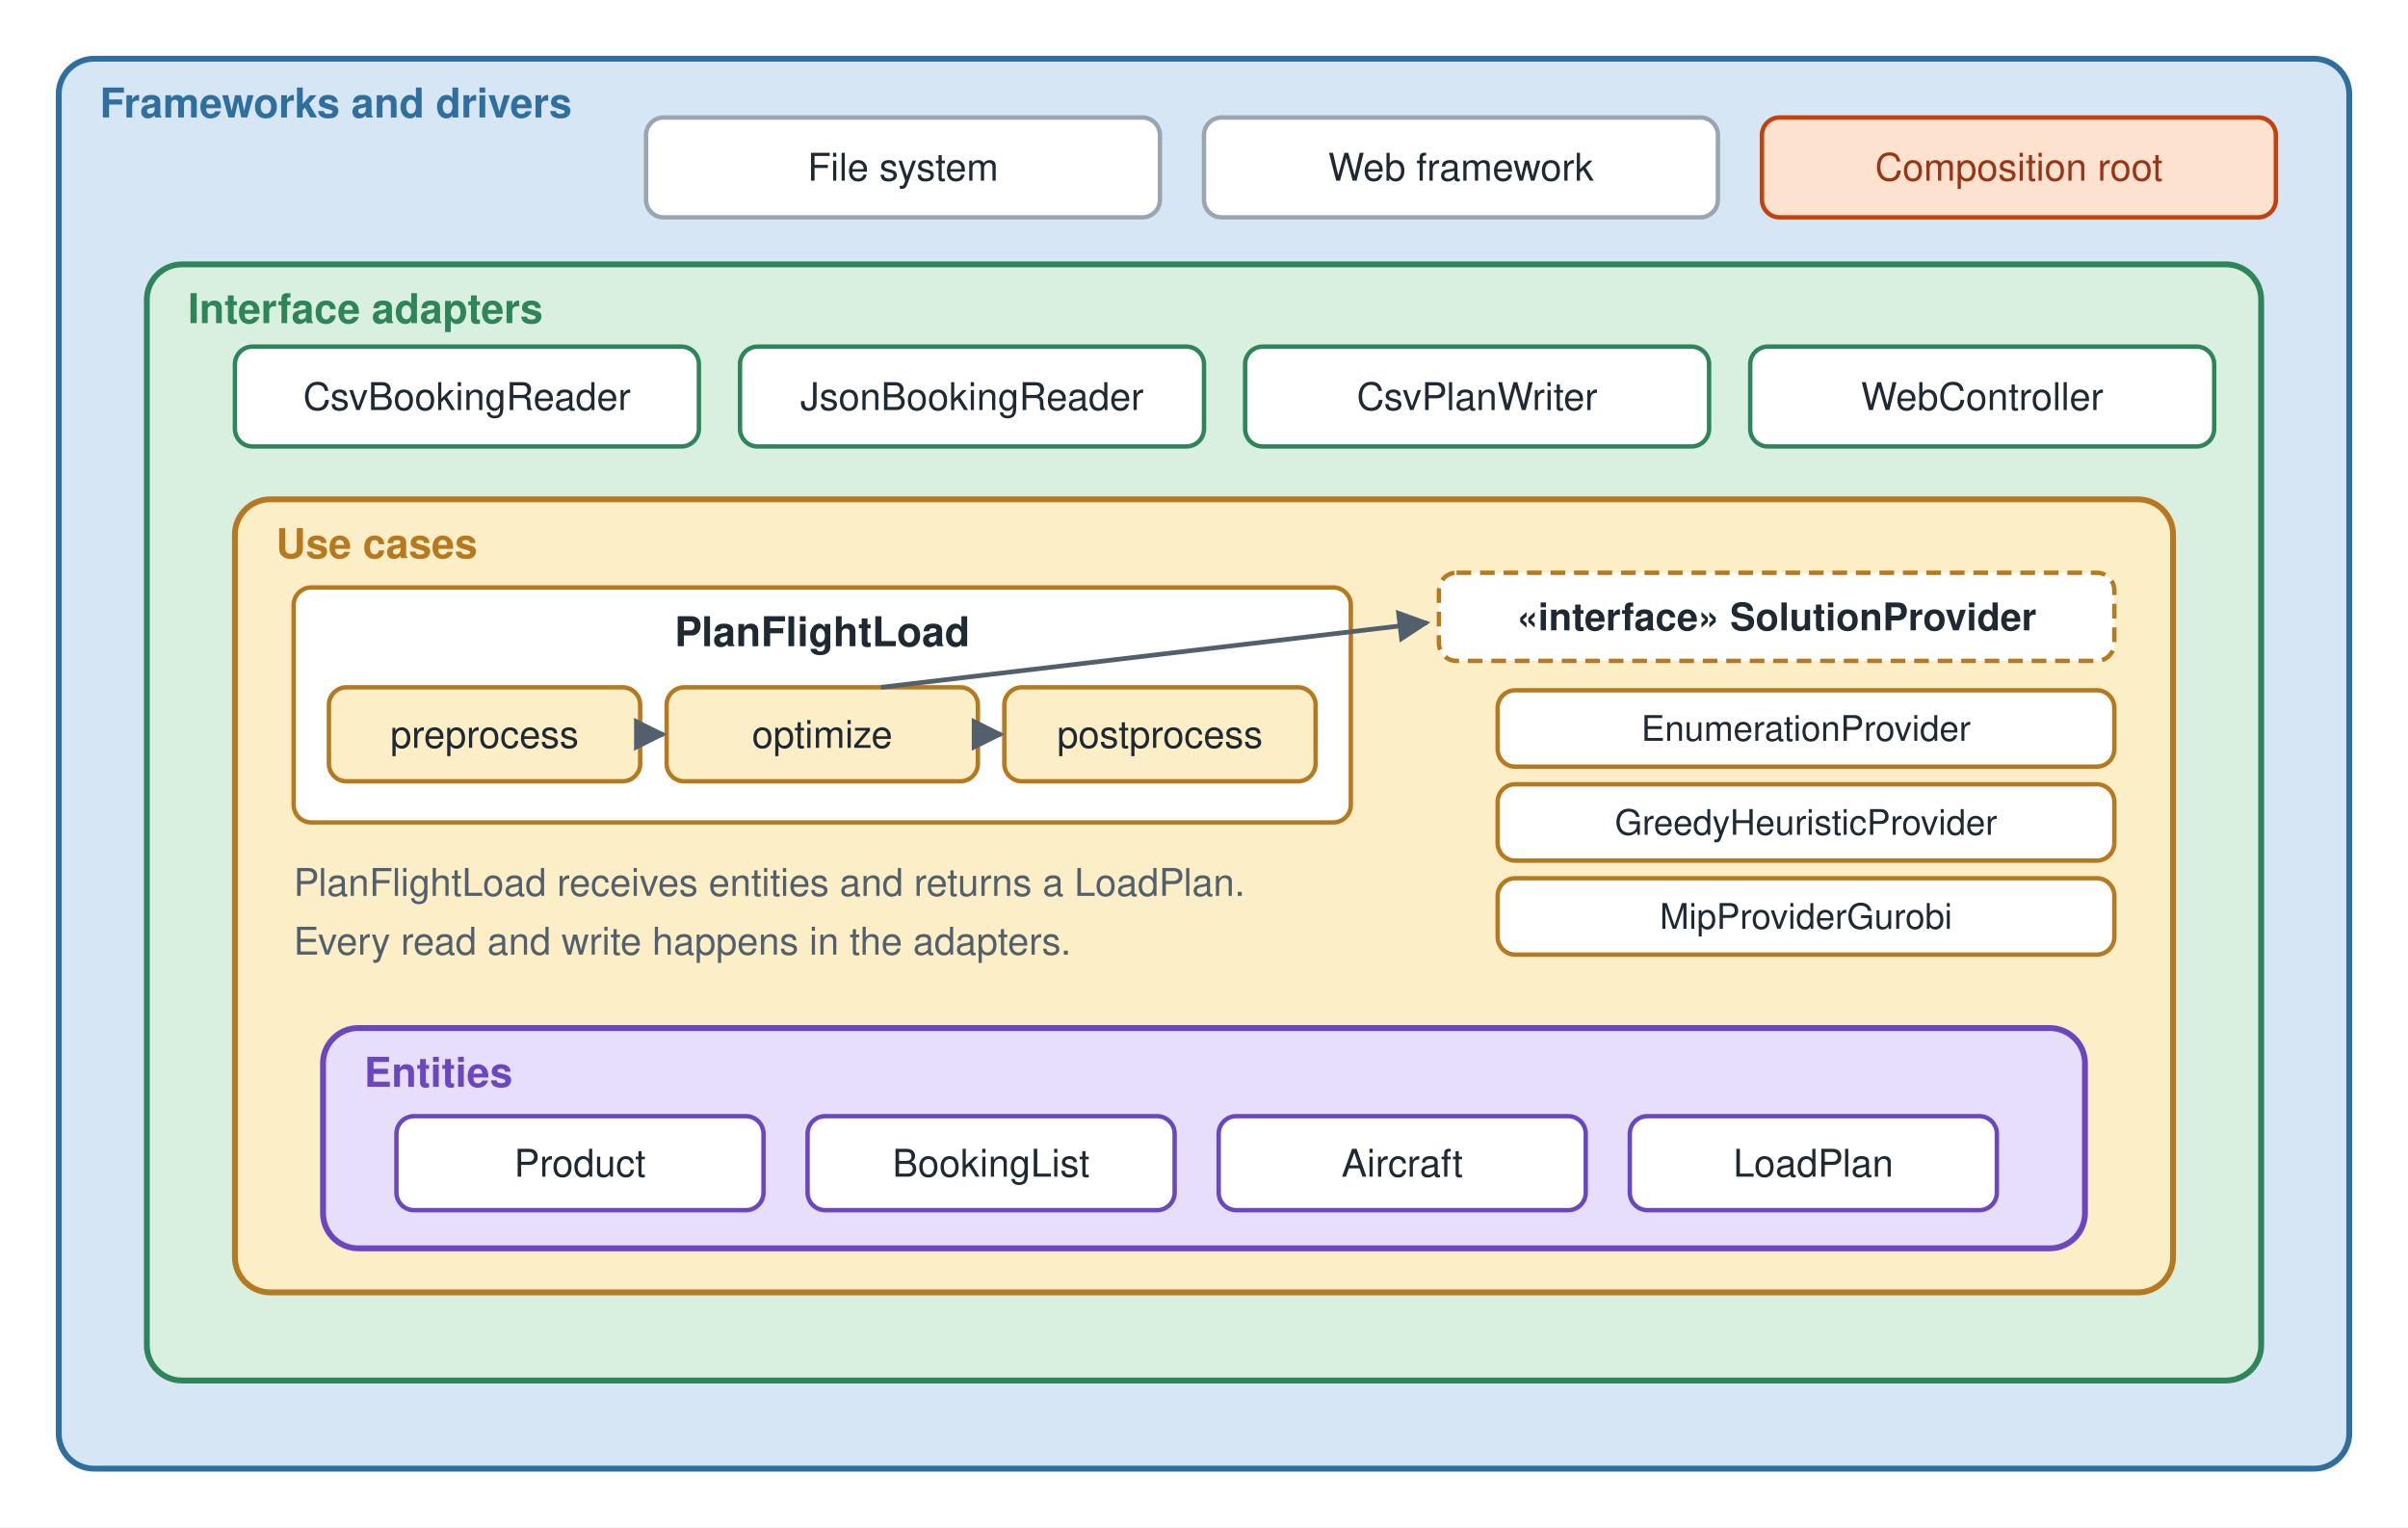
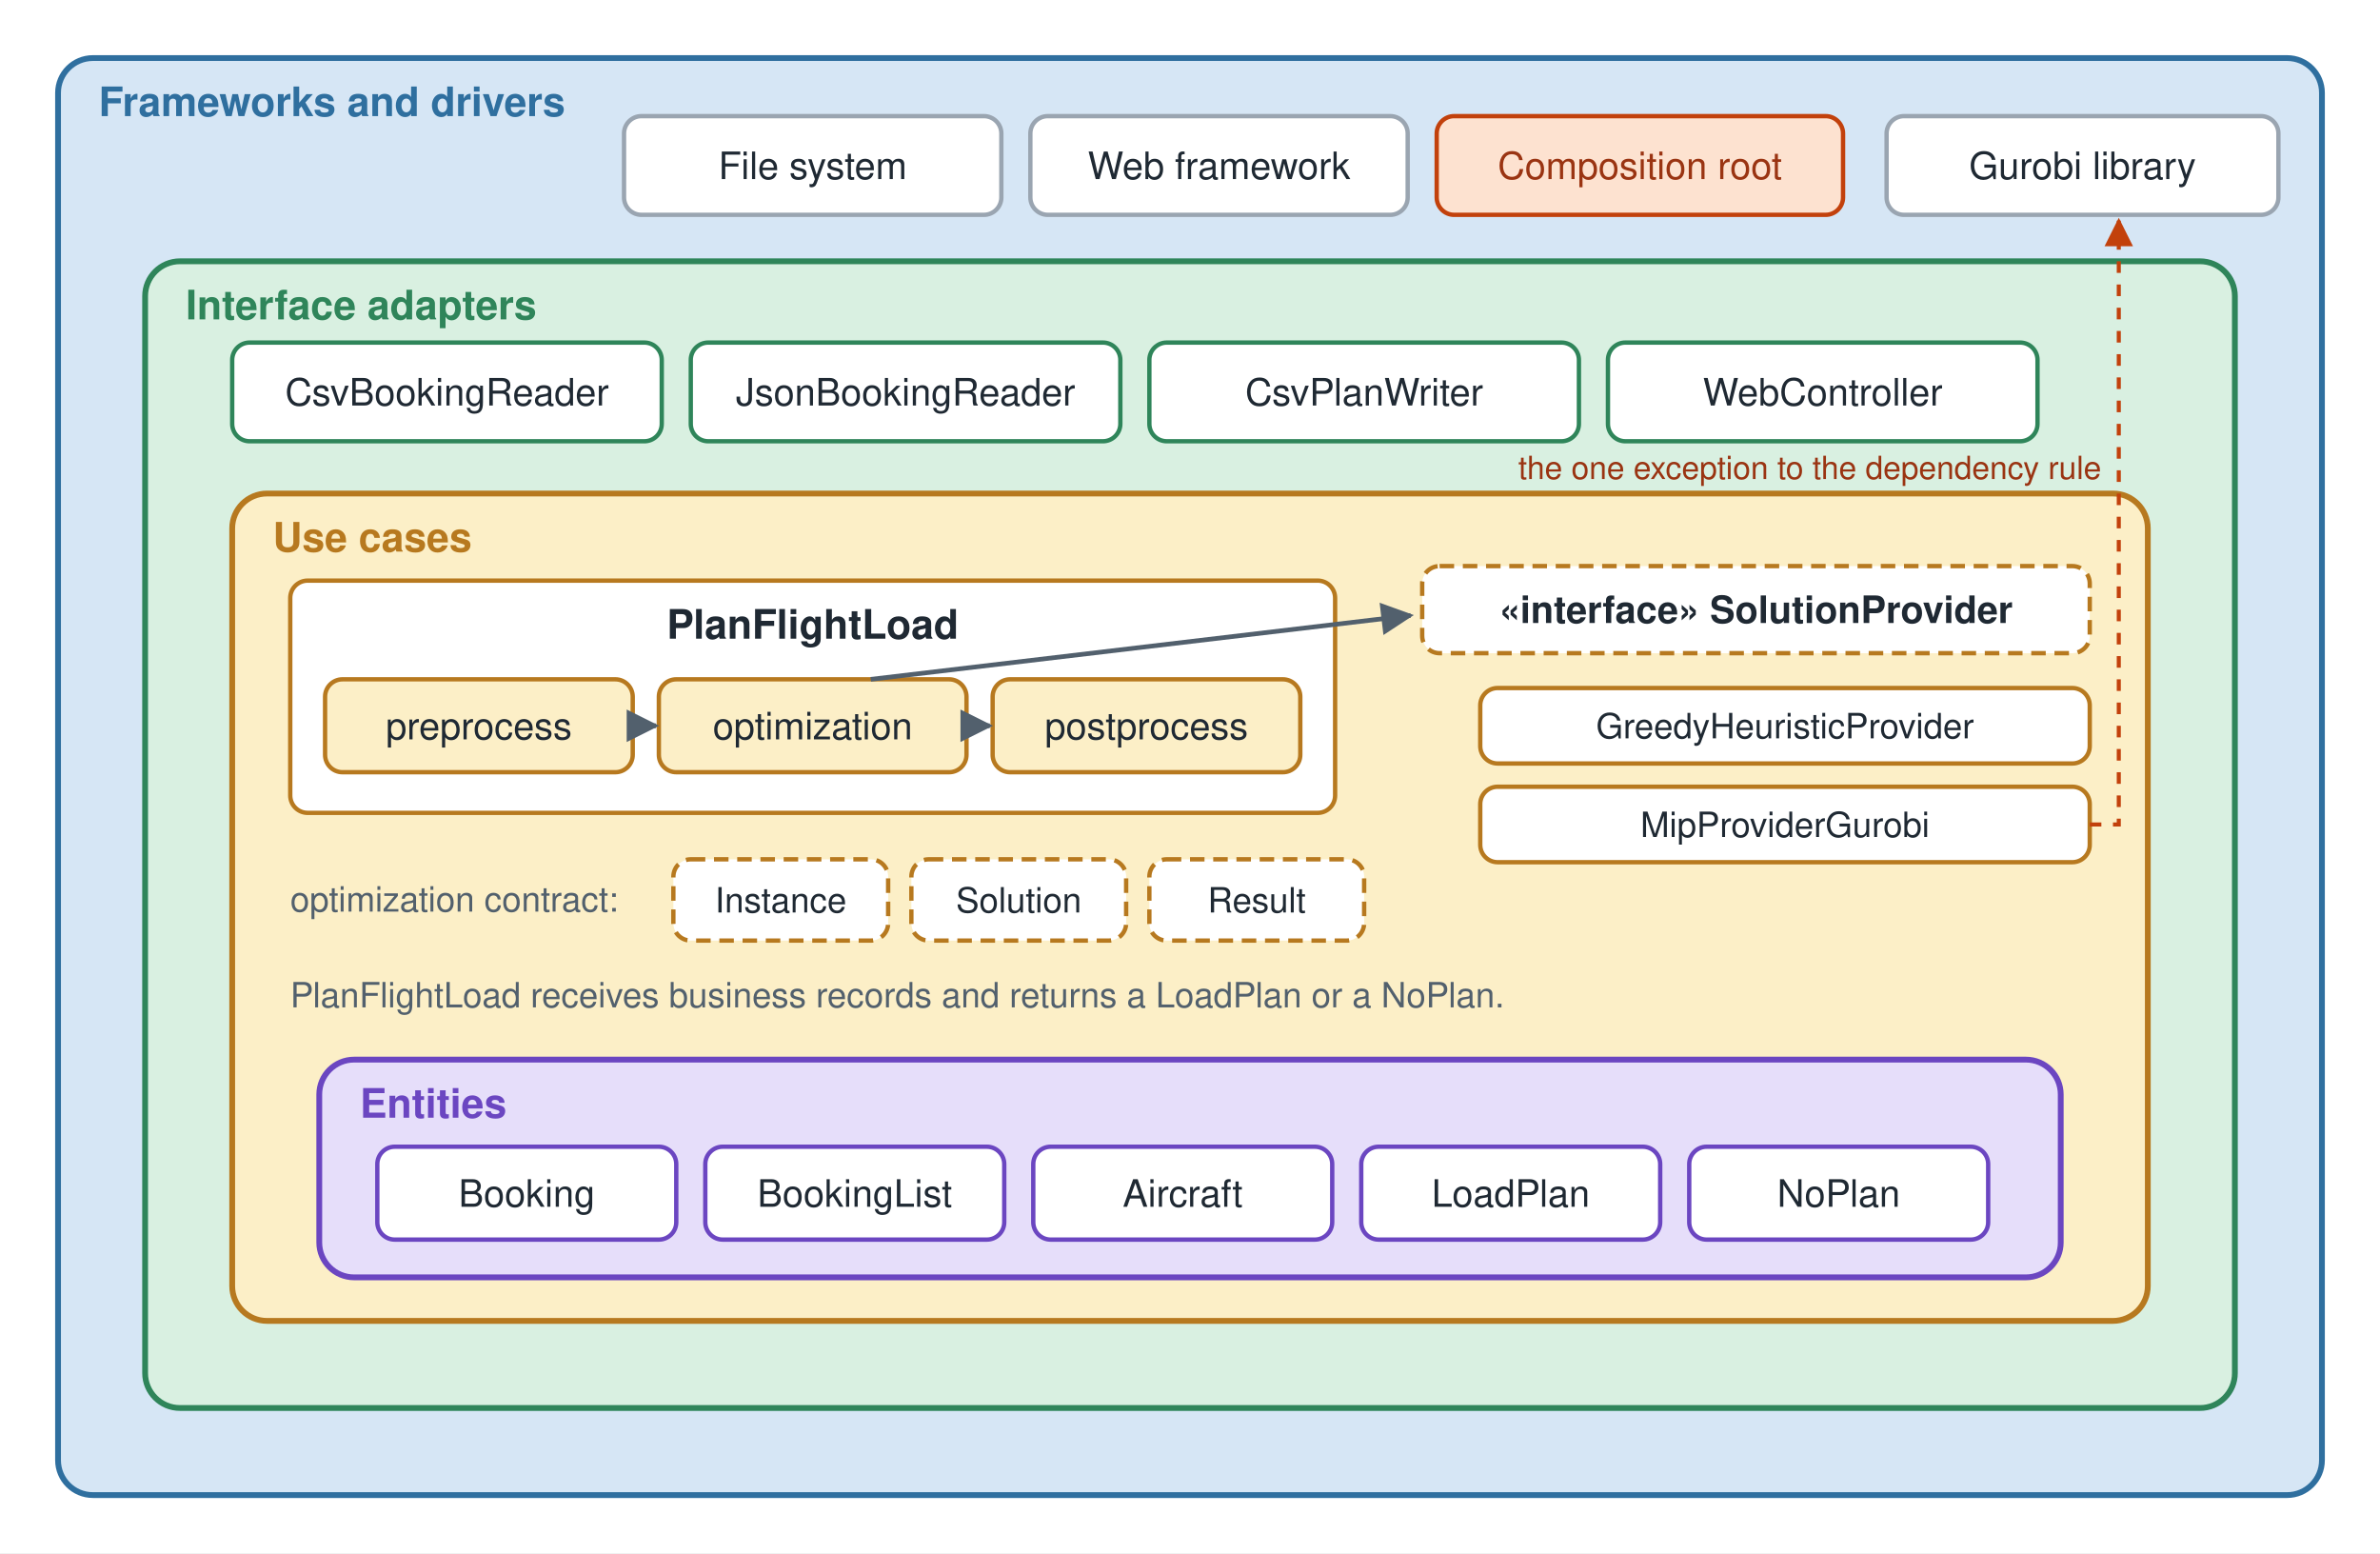
- <svg xmlns="http://www.w3.org/2000/svg" viewBox="0 0 820 520" width="820" height="520" font-family="Helvetica, Arial, sans-serif">
+ <svg xmlns="http://www.w3.org/2000/svg" viewBox="0 0 820 535" width="820" height="535" font-family="Helvetica, Arial, sans-serif">
  <defs>
    <marker id="arrow" viewBox="0 0 10 10" refX="9" refY="5" markerWidth="7" markerHeight="7" orient="auto-start-reverse">
      <path d="M0,0 L10,5 L0,10 z" fill="#52606d" />
+     </marker>
+     <marker id="arrow-o" viewBox="0 0 10 10" refX="9" refY="5" markerWidth="7" markerHeight="7" orient="auto-start-reverse">
+       <path d="M0,0 L10,5 L0,10 z" fill="#c2410c" />
    </marker>
    <marker id="open" viewBox="0 0 10 10" refX="9" refY="5" markerWidth="8" markerHeight="8" orient="auto">
      <path d="M0,0 L10,5 L0,10" fill="none" stroke="#52606d" stroke-width="1.4" />
    </marker>
    <marker id="hollow" viewBox="0 0 12 12" refX="11" refY="6" markerWidth="11" markerHeight="11" orient="auto">
      <path d="M1,1 L11,6 L1,11 z" fill="#ffffff" stroke="#52606d" stroke-width="1.2" />
    </marker>
  </defs>
-   <rect width="820" height="520" fill="#ffffff" />
-   <rect x="20" y="20" width="780" height="480" rx="12" fill="#d6e6f5" stroke="#2f6f9f" stroke-width="2" />
+   <rect width="820" height="535" fill="#ffffff" />
+   <rect x="20" y="20" width="780" height="495" rx="12" fill="#d6e6f5" stroke="#2f6f9f" stroke-width="2" />
  <text x="34" y="40" text-anchor="start" font-size="14" fill="#2f6f9f" font-weight="bold" xml:space="preserve">Frameworks and drivers</text>
-   <rect x="50" y="90" width="720" height="380" rx="12" fill="#d9f0e1" stroke="#2f855a" stroke-width="2" />
+   <rect x="50" y="90" width="720" height="395" rx="12" fill="#d9f0e1" stroke="#2f855a" stroke-width="2" />
  <text x="64" y="110" text-anchor="start" font-size="14" fill="#2f855a" font-weight="bold" xml:space="preserve">Interface adapters</text>
-   <rect x="80" y="170" width="660" height="270" rx="12" fill="#fcefc7" stroke="#b7791f" stroke-width="2" />
+   <rect x="80" y="170" width="660" height="285" rx="12" fill="#fcefc7" stroke="#b7791f" stroke-width="2" />
  <text x="94" y="190" text-anchor="start" font-size="14" fill="#b7791f" font-weight="bold" xml:space="preserve">Use cases</text>
-   <rect x="110" y="350" width="600" height="75" rx="12" fill="#e6defa" stroke="#6b46c1" stroke-width="2" />
-   <text x="124" y="370" text-anchor="start" font-size="14" fill="#6b46c1" font-weight="bold" xml:space="preserve">Entities</text>
-   <rect x="220" y="40" width="175" height="34" rx="6" fill="#ffffff" stroke="#9aa5b1" stroke-width="1.5" />
-   <text x="307.5" y="61.5" text-anchor="middle" font-size="13" fill="#1f2933" font-weight="normal" xml:space="preserve">File system</text>
-   <rect x="410" y="40" width="175" height="34" rx="6" fill="#ffffff" stroke="#9aa5b1" stroke-width="1.5" />
-   <text x="497.5" y="61.5" text-anchor="middle" font-size="13" fill="#1f2933" font-weight="normal" xml:space="preserve">Web framework</text>
-   <rect x="600" y="40" width="175" height="34" rx="6" fill="#fde2d0" stroke="#c2410c" stroke-width="1.5" />
-   <text x="687.5" y="61.5" text-anchor="middle" font-size="13" fill="#9a3412" font-weight="normal" xml:space="preserve">Composition root</text>
-   <rect x="80" y="118" width="158" height="34" rx="6" fill="#ffffff" stroke="#2f855a" stroke-width="1.5" />
-   <text x="159.0" y="139.6" text-anchor="middle" font-size="13" fill="#1f2933" font-weight="normal" xml:space="preserve">CsvBookingReader</text>
-   <rect x="252" y="118" width="158" height="34" rx="6" fill="#ffffff" stroke="#2f855a" stroke-width="1.5" />
-   <text x="331.0" y="139.6" text-anchor="middle" font-size="13" fill="#1f2933" font-weight="normal" xml:space="preserve">JsonBookingReader</text>
-   <rect x="424" y="118" width="158" height="34" rx="6" fill="#ffffff" stroke="#2f855a" stroke-width="1.5" />
-   <text x="503.0" y="139.6" text-anchor="middle" font-size="13" fill="#1f2933" font-weight="normal" xml:space="preserve">CsvPlanWriter</text>
-   <rect x="596" y="118" width="158" height="34" rx="6" fill="#ffffff" stroke="#2f855a" stroke-width="1.5" />
-   <text x="675.0" y="139.6" text-anchor="middle" font-size="13" fill="#1f2933" font-weight="normal" xml:space="preserve">WebController</text>
+   <rect x="110" y="365" width="600" height="75" rx="12" fill="#e6defa" stroke="#6b46c1" stroke-width="2" />
+   <text x="124" y="385" text-anchor="start" font-size="14" fill="#6b46c1" font-weight="bold" xml:space="preserve">Entities</text>
+   <rect x="215" y="40" width="130" height="34" rx="6" fill="#ffffff" stroke="#9aa5b1" stroke-width="1.5" />
+   <text x="280.0" y="61.68" text-anchor="middle" font-size="13" fill="#1f2933" font-weight="normal" xml:space="preserve">File system</text>
+   <rect x="355" y="40" width="130" height="34" rx="6" fill="#ffffff" stroke="#9aa5b1" stroke-width="1.5" />
+   <text x="420.0" y="61.68" text-anchor="middle" font-size="13" fill="#1f2933" font-weight="normal" xml:space="preserve">Web framework</text>
+   <rect x="495" y="40" width="140" height="34" rx="6" fill="#fde2d0" stroke="#c2410c" stroke-width="1.5" />
+   <text x="565.0" y="61.68" text-anchor="middle" font-size="13" fill="#9a3412" font-weight="normal" xml:space="preserve">Composition root</text>
+   <rect x="650" y="40" width="135" height="34" rx="6" fill="#ffffff" stroke="#9aa5b1" stroke-width="1.5" />
+   <text x="717.5" y="61.68" text-anchor="middle" font-size="13" fill="#1f2933" font-weight="normal" xml:space="preserve">Gurobi library</text>
+   <rect x="80" y="118" width="148" height="34" rx="6" fill="#ffffff" stroke="#2f855a" stroke-width="1.5" />
+   <text x="154.0" y="139.68" text-anchor="middle" font-size="13" fill="#1f2933" font-weight="normal" xml:space="preserve">CsvBookingReader</text>
+   <rect x="238" y="118" width="148" height="34" rx="6" fill="#ffffff" stroke="#2f855a" stroke-width="1.5" />
+   <text x="312.0" y="139.68" text-anchor="middle" font-size="13" fill="#1f2933" font-weight="normal" xml:space="preserve">JsonBookingReader</text>
+   <rect x="396" y="118" width="148" height="34" rx="6" fill="#ffffff" stroke="#2f855a" stroke-width="1.5" />
+   <text x="470.0" y="139.68" text-anchor="middle" font-size="13" fill="#1f2933" font-weight="normal" xml:space="preserve">CsvPlanWriter</text>
+   <rect x="554" y="118" width="148" height="34" rx="6" fill="#ffffff" stroke="#2f855a" stroke-width="1.5" />
+   <text x="628.0" y="139.68" text-anchor="middle" font-size="13" fill="#1f2933" font-weight="normal" xml:space="preserve">WebController</text>
  <rect x="100" y="200" width="360" height="80" rx="6" fill="#ffffff" stroke="#b7791f" stroke-width="1.5" />
  <text x="280" y="220" text-anchor="middle" font-size="14" fill="#1f2933" font-weight="bold" xml:space="preserve">PlanFlightLoad</text>
  <rect x="112" y="234" width="106" height="32" rx="6" fill="#fcefc7" stroke="#b7791f" stroke-width="1.5" />
-   <text x="165.0" y="254.6" text-anchor="middle" font-size="13" fill="#1f2933" font-weight="normal" xml:space="preserve">preprocess</text>
+   <text x="165.0" y="254.68" text-anchor="middle" font-size="13" fill="#1f2933" font-weight="normal" xml:space="preserve">preprocess</text>
  <rect x="227" y="234" width="106" height="32" rx="6" fill="#fcefc7" stroke="#b7791f" stroke-width="1.5" />
-   <text x="280.0" y="254.6" text-anchor="middle" font-size="13" fill="#1f2933" font-weight="normal" xml:space="preserve">optimize</text>
+   <text x="280.0" y="254.68" text-anchor="middle" font-size="13" fill="#1f2933" font-weight="normal" xml:space="preserve">optimization</text>
+   <rect x="342" y="234" width="106" height="32" rx="6" fill="#fcefc7" stroke="#b7791f" stroke-width="1.5" />
+   <text x="395.0" y="254.68" text-anchor="middle" font-size="13" fill="#1f2933" font-weight="normal" xml:space="preserve">postprocess</text>
  <line x1="218" y1="250" x2="226" y2="250" stroke="#52606d" stroke-width="1.6" marker-end="url(#arrow)" />
-   <rect x="342" y="234" width="106" height="32" rx="6" fill="#fcefc7" stroke="#b7791f" stroke-width="1.5" />
-   <text x="395.0" y="254.6" text-anchor="middle" font-size="13" fill="#1f2933" font-weight="normal" xml:space="preserve">postprocess</text>
  <line x1="333" y1="250" x2="341" y2="250" stroke="#52606d" stroke-width="1.6" marker-end="url(#arrow)" />
+   <text x="100" y="314" text-anchor="start" font-size="12" fill="#52606d" font-weight="normal" xml:space="preserve">optimization contract:</text>
+   <rect x="232" y="296" width="74" height="28" rx="6" fill="#ffffff" stroke="#b7791f" stroke-width="1.5" stroke-dasharray="5 3" />
+   <text x="269.0" y="314.32" text-anchor="middle" font-size="12" fill="#1f2933" font-weight="normal" xml:space="preserve">Instance</text>
+   <rect x="314" y="296" width="74" height="28" rx="6" fill="#ffffff" stroke="#b7791f" stroke-width="1.5" stroke-dasharray="5 3" />
+   <text x="351.0" y="314.32" text-anchor="middle" font-size="12" fill="#1f2933" font-weight="normal" xml:space="preserve">Solution</text>
+   <rect x="396" y="296" width="74" height="28" rx="6" fill="#ffffff" stroke="#b7791f" stroke-width="1.5" stroke-dasharray="5 3" />
+   <text x="433.0" y="314.32" text-anchor="middle" font-size="12" fill="#1f2933" font-weight="normal" xml:space="preserve">Result</text>
  <rect x="490" y="195" width="230" height="30" rx="6" fill="#ffffff" stroke="#b7791f" stroke-width="1.5" stroke-dasharray="5 3" />
-   <text x="605.0" y="214.6" text-anchor="middle" font-size="13" fill="#1f2933" font-weight="bold" xml:space="preserve">«interface» SolutionProvider</text>
-   <rect x="510" y="235" width="210" height="26" rx="6" fill="#ffffff" stroke="#b7791f" stroke-width="1.5" />
-   <text x="615.0" y="252.2" text-anchor="middle" font-size="12" fill="#1f2933" font-weight="normal" xml:space="preserve">EnumerationProvider</text>
-   <rect x="510" y="267" width="210" height="26" rx="6" fill="#ffffff" stroke="#b7791f" stroke-width="1.5" />
-   <text x="615.0" y="284.2" text-anchor="middle" font-size="12" fill="#1f2933" font-weight="normal" xml:space="preserve">GreedyHeuristicProvider</text>
-   <rect x="510" y="299" width="210" height="26" rx="6" fill="#ffffff" stroke="#b7791f" stroke-width="1.5" />
-   <text x="615.0" y="316.2" text-anchor="middle" font-size="12" fill="#1f2933" font-weight="normal" xml:space="preserve">MipProviderGurobi</text>
+   <text x="605" y="214.6" text-anchor="middle" font-size="13" fill="#1f2933" font-weight="bold" xml:space="preserve">«interface» SolutionProvider</text>
+   <rect x="510" y="237" width="210" height="26" rx="6" fill="#ffffff" stroke="#b7791f" stroke-width="1.5" />
+   <text x="615.0" y="254.32" text-anchor="middle" font-size="12" fill="#1f2933" font-weight="normal" xml:space="preserve">GreedyHeuristicProvider</text>
+   <rect x="510" y="271" width="210" height="26" rx="6" fill="#ffffff" stroke="#b7791f" stroke-width="1.5" />
+   <text x="615.0" y="288.32" text-anchor="middle" font-size="12" fill="#1f2933" font-weight="normal" xml:space="preserve">MipProviderGurobi</text>
  <line x1="300" y1="234" x2="486" y2="212" stroke="#52606d" stroke-width="1.6" marker-end="url(#arrow)" />
-   <text x="100" y="305" text-anchor="start" font-size="13" fill="#52606d" font-weight="normal" xml:space="preserve">PlanFlightLoad receives entities and returns a LoadPlan.</text>
-   <text x="100" y="325" text-anchor="start" font-size="13" fill="#52606d" font-weight="normal" xml:space="preserve">Every read and write happens in the adapters.</text>
-   <rect x="135" y="380" width="125" height="32" rx="6" fill="#ffffff" stroke="#6b46c1" stroke-width="1.5" />
-   <text x="197.5" y="400.6" text-anchor="middle" font-size="13" fill="#1f2933" font-weight="normal" xml:space="preserve">Product</text>
-   <rect x="275" y="380" width="125" height="32" rx="6" fill="#ffffff" stroke="#6b46c1" stroke-width="1.5" />
-   <text x="337.5" y="400.6" text-anchor="middle" font-size="13" fill="#1f2933" font-weight="normal" xml:space="preserve">BookingList</text>
-   <rect x="415" y="380" width="125" height="32" rx="6" fill="#ffffff" stroke="#6b46c1" stroke-width="1.5" />
-   <text x="477.5" y="400.6" text-anchor="middle" font-size="13" fill="#1f2933" font-weight="normal" xml:space="preserve">Aircraft</text>
-   <rect x="555" y="380" width="125" height="32" rx="6" fill="#ffffff" stroke="#6b46c1" stroke-width="1.5" />
-   <text x="617.5" y="400.6" text-anchor="middle" font-size="13" fill="#1f2933" font-weight="normal" xml:space="preserve">LoadPlan</text>
+   <path d="M720,284 H730 V76" fill="none" stroke="#c2410c" stroke-width="1.4" stroke-dasharray="4 4" marker-end="url(#arrow-o)" />
+   <text x="724" y="165" text-anchor="end" font-size="11" fill="#9a3412" font-weight="normal" xml:space="preserve">the one exception to the dependency rule</text>
+   <text x="100" y="347" text-anchor="start" font-size="12" fill="#52606d" font-weight="normal" xml:space="preserve">PlanFlightLoad receives business records and returns a LoadPlan or a NoPlan.</text>
+   <rect x="130" y="395" width="103" height="32" rx="6" fill="#ffffff" stroke="#6b46c1" stroke-width="1.5" />
+   <text x="181.5" y="415.68" text-anchor="middle" font-size="13" fill="#1f2933" font-weight="normal" xml:space="preserve">Booking</text>
+   <rect x="243" y="395" width="103" height="32" rx="6" fill="#ffffff" stroke="#6b46c1" stroke-width="1.5" />
+   <text x="294.5" y="415.68" text-anchor="middle" font-size="13" fill="#1f2933" font-weight="normal" xml:space="preserve">BookingList</text>
+   <rect x="356" y="395" width="103" height="32" rx="6" fill="#ffffff" stroke="#6b46c1" stroke-width="1.5" />
+   <text x="407.5" y="415.68" text-anchor="middle" font-size="13" fill="#1f2933" font-weight="normal" xml:space="preserve">Aircraft</text>
+   <rect x="469" y="395" width="103" height="32" rx="6" fill="#ffffff" stroke="#6b46c1" stroke-width="1.5" />
+   <text x="520.5" y="415.68" text-anchor="middle" font-size="13" fill="#1f2933" font-weight="normal" xml:space="preserve">LoadPlan</text>
+   <rect x="582" y="395" width="103" height="32" rx="6" fill="#ffffff" stroke="#6b46c1" stroke-width="1.5" />
+   <text x="633.5" y="415.68" text-anchor="middle" font-size="13" fill="#1f2933" font-weight="normal" xml:space="preserve">NoPlan</text>
</svg>
